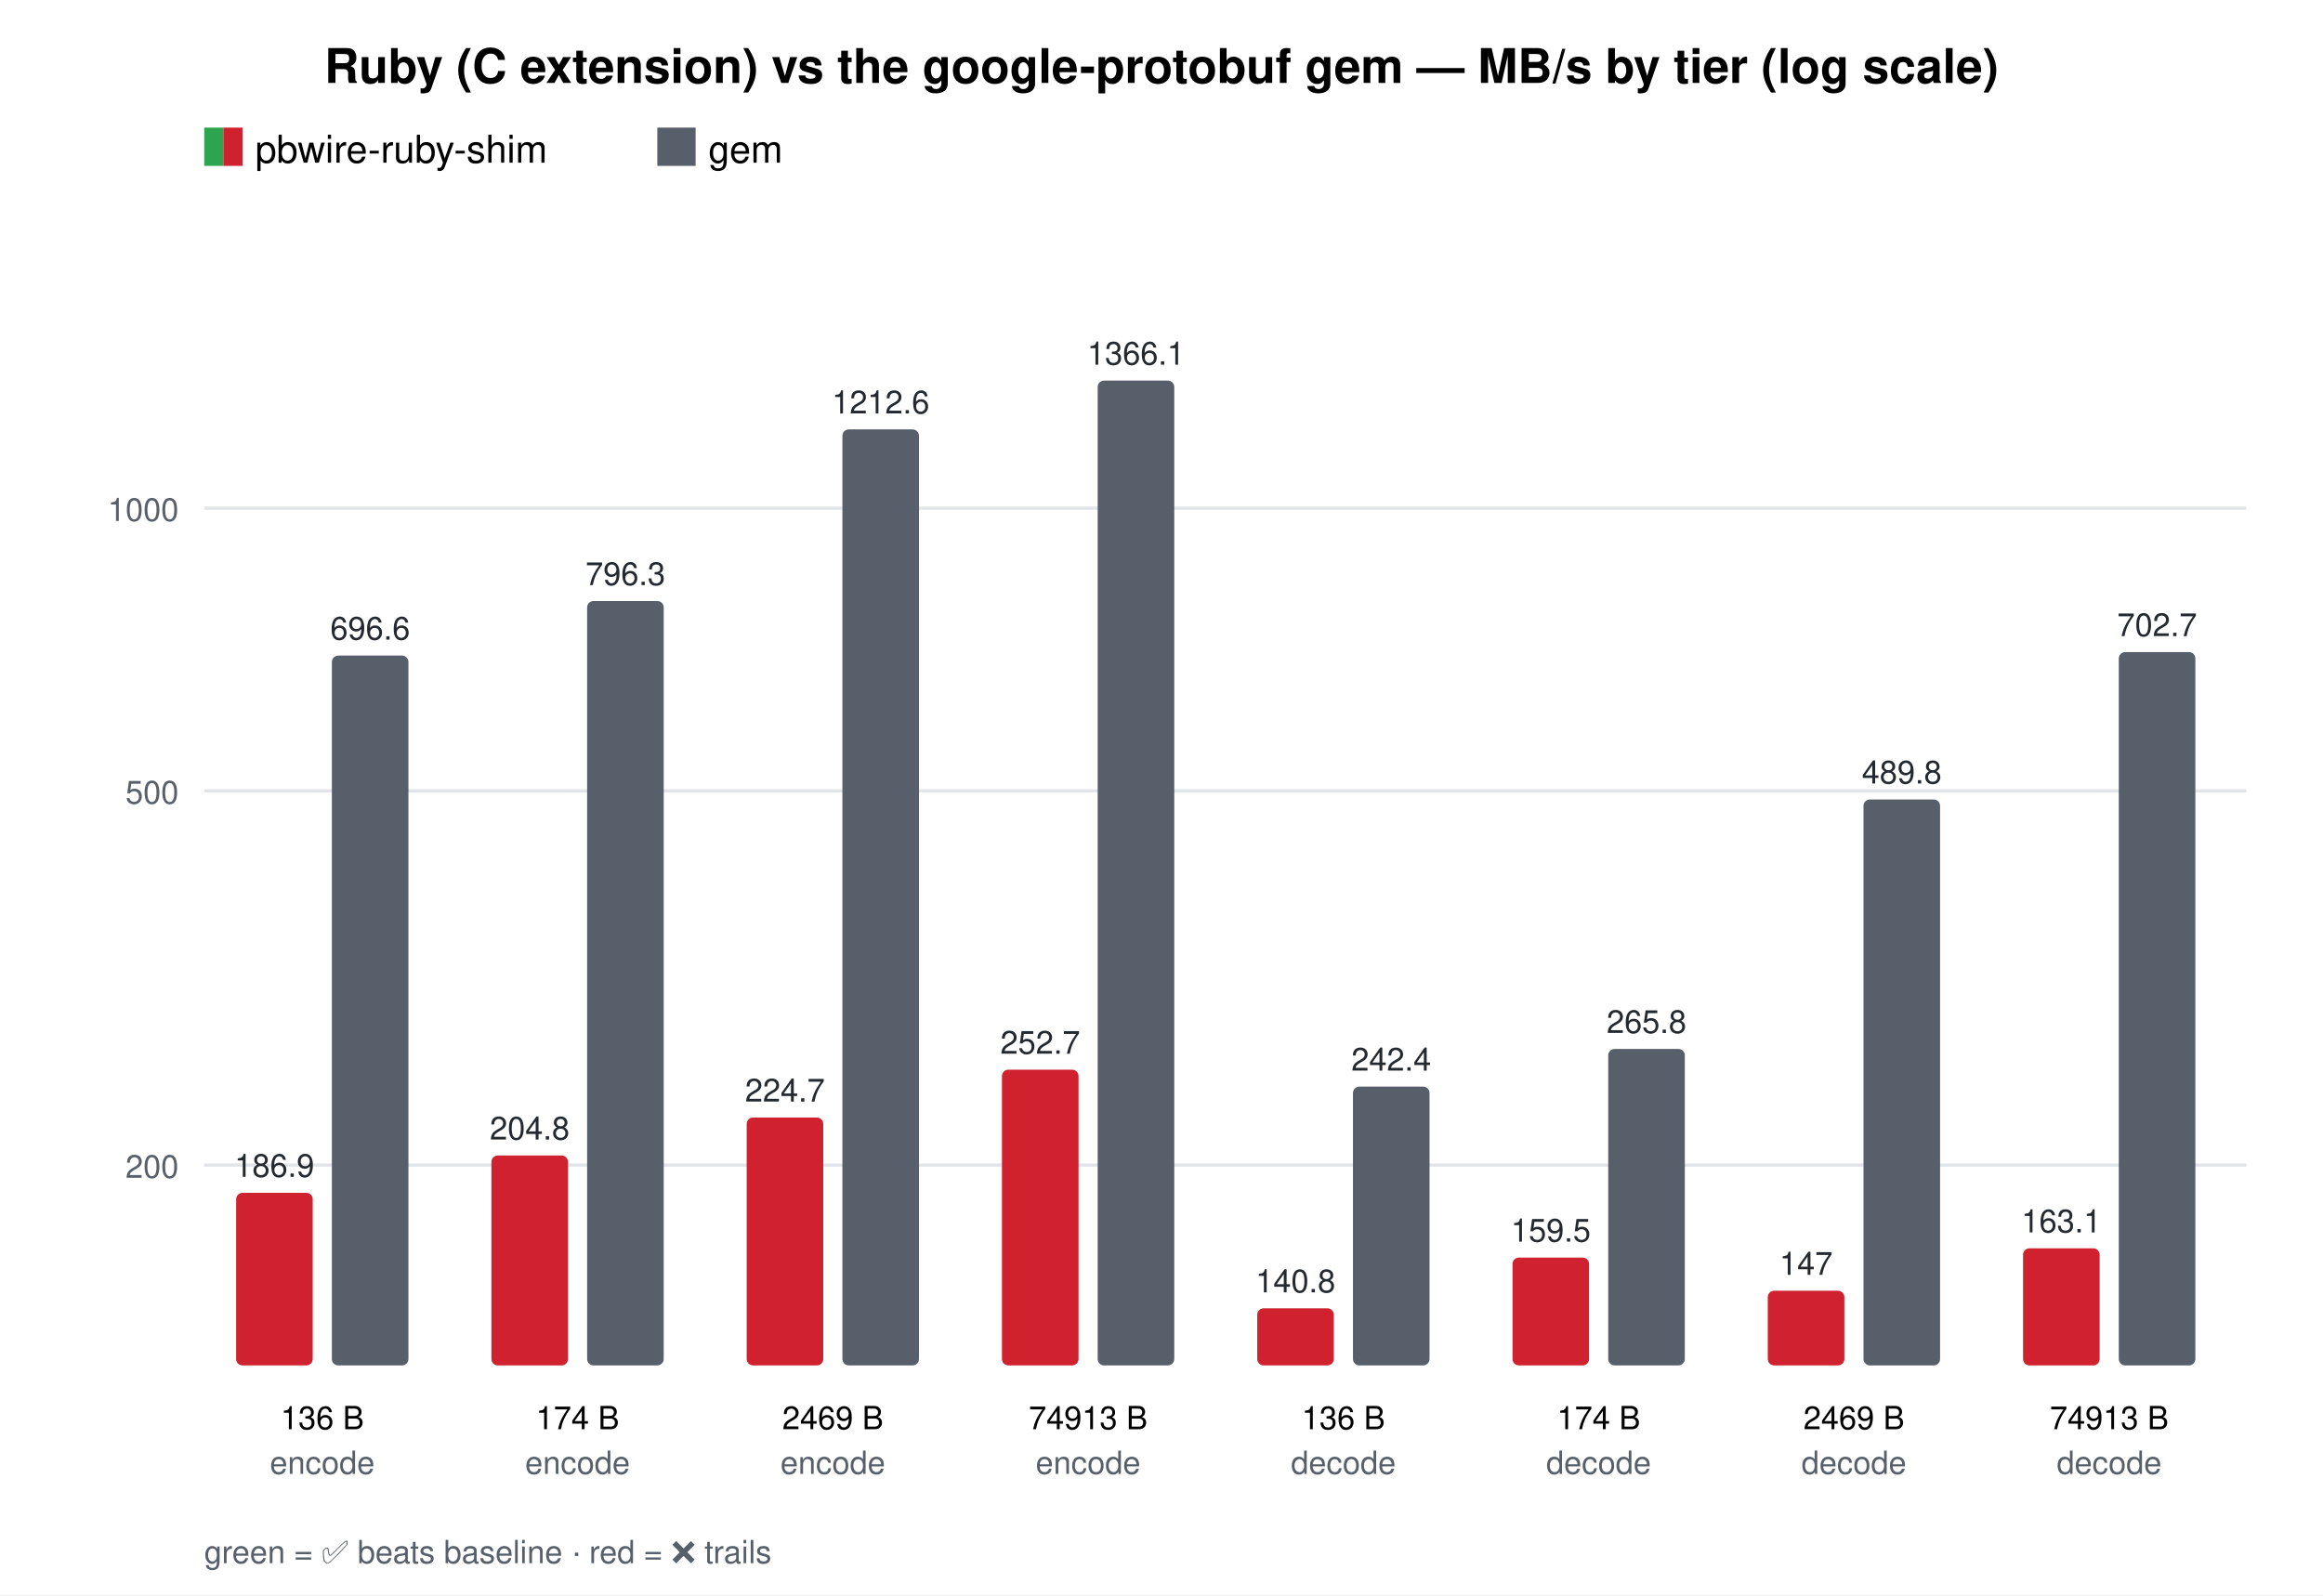
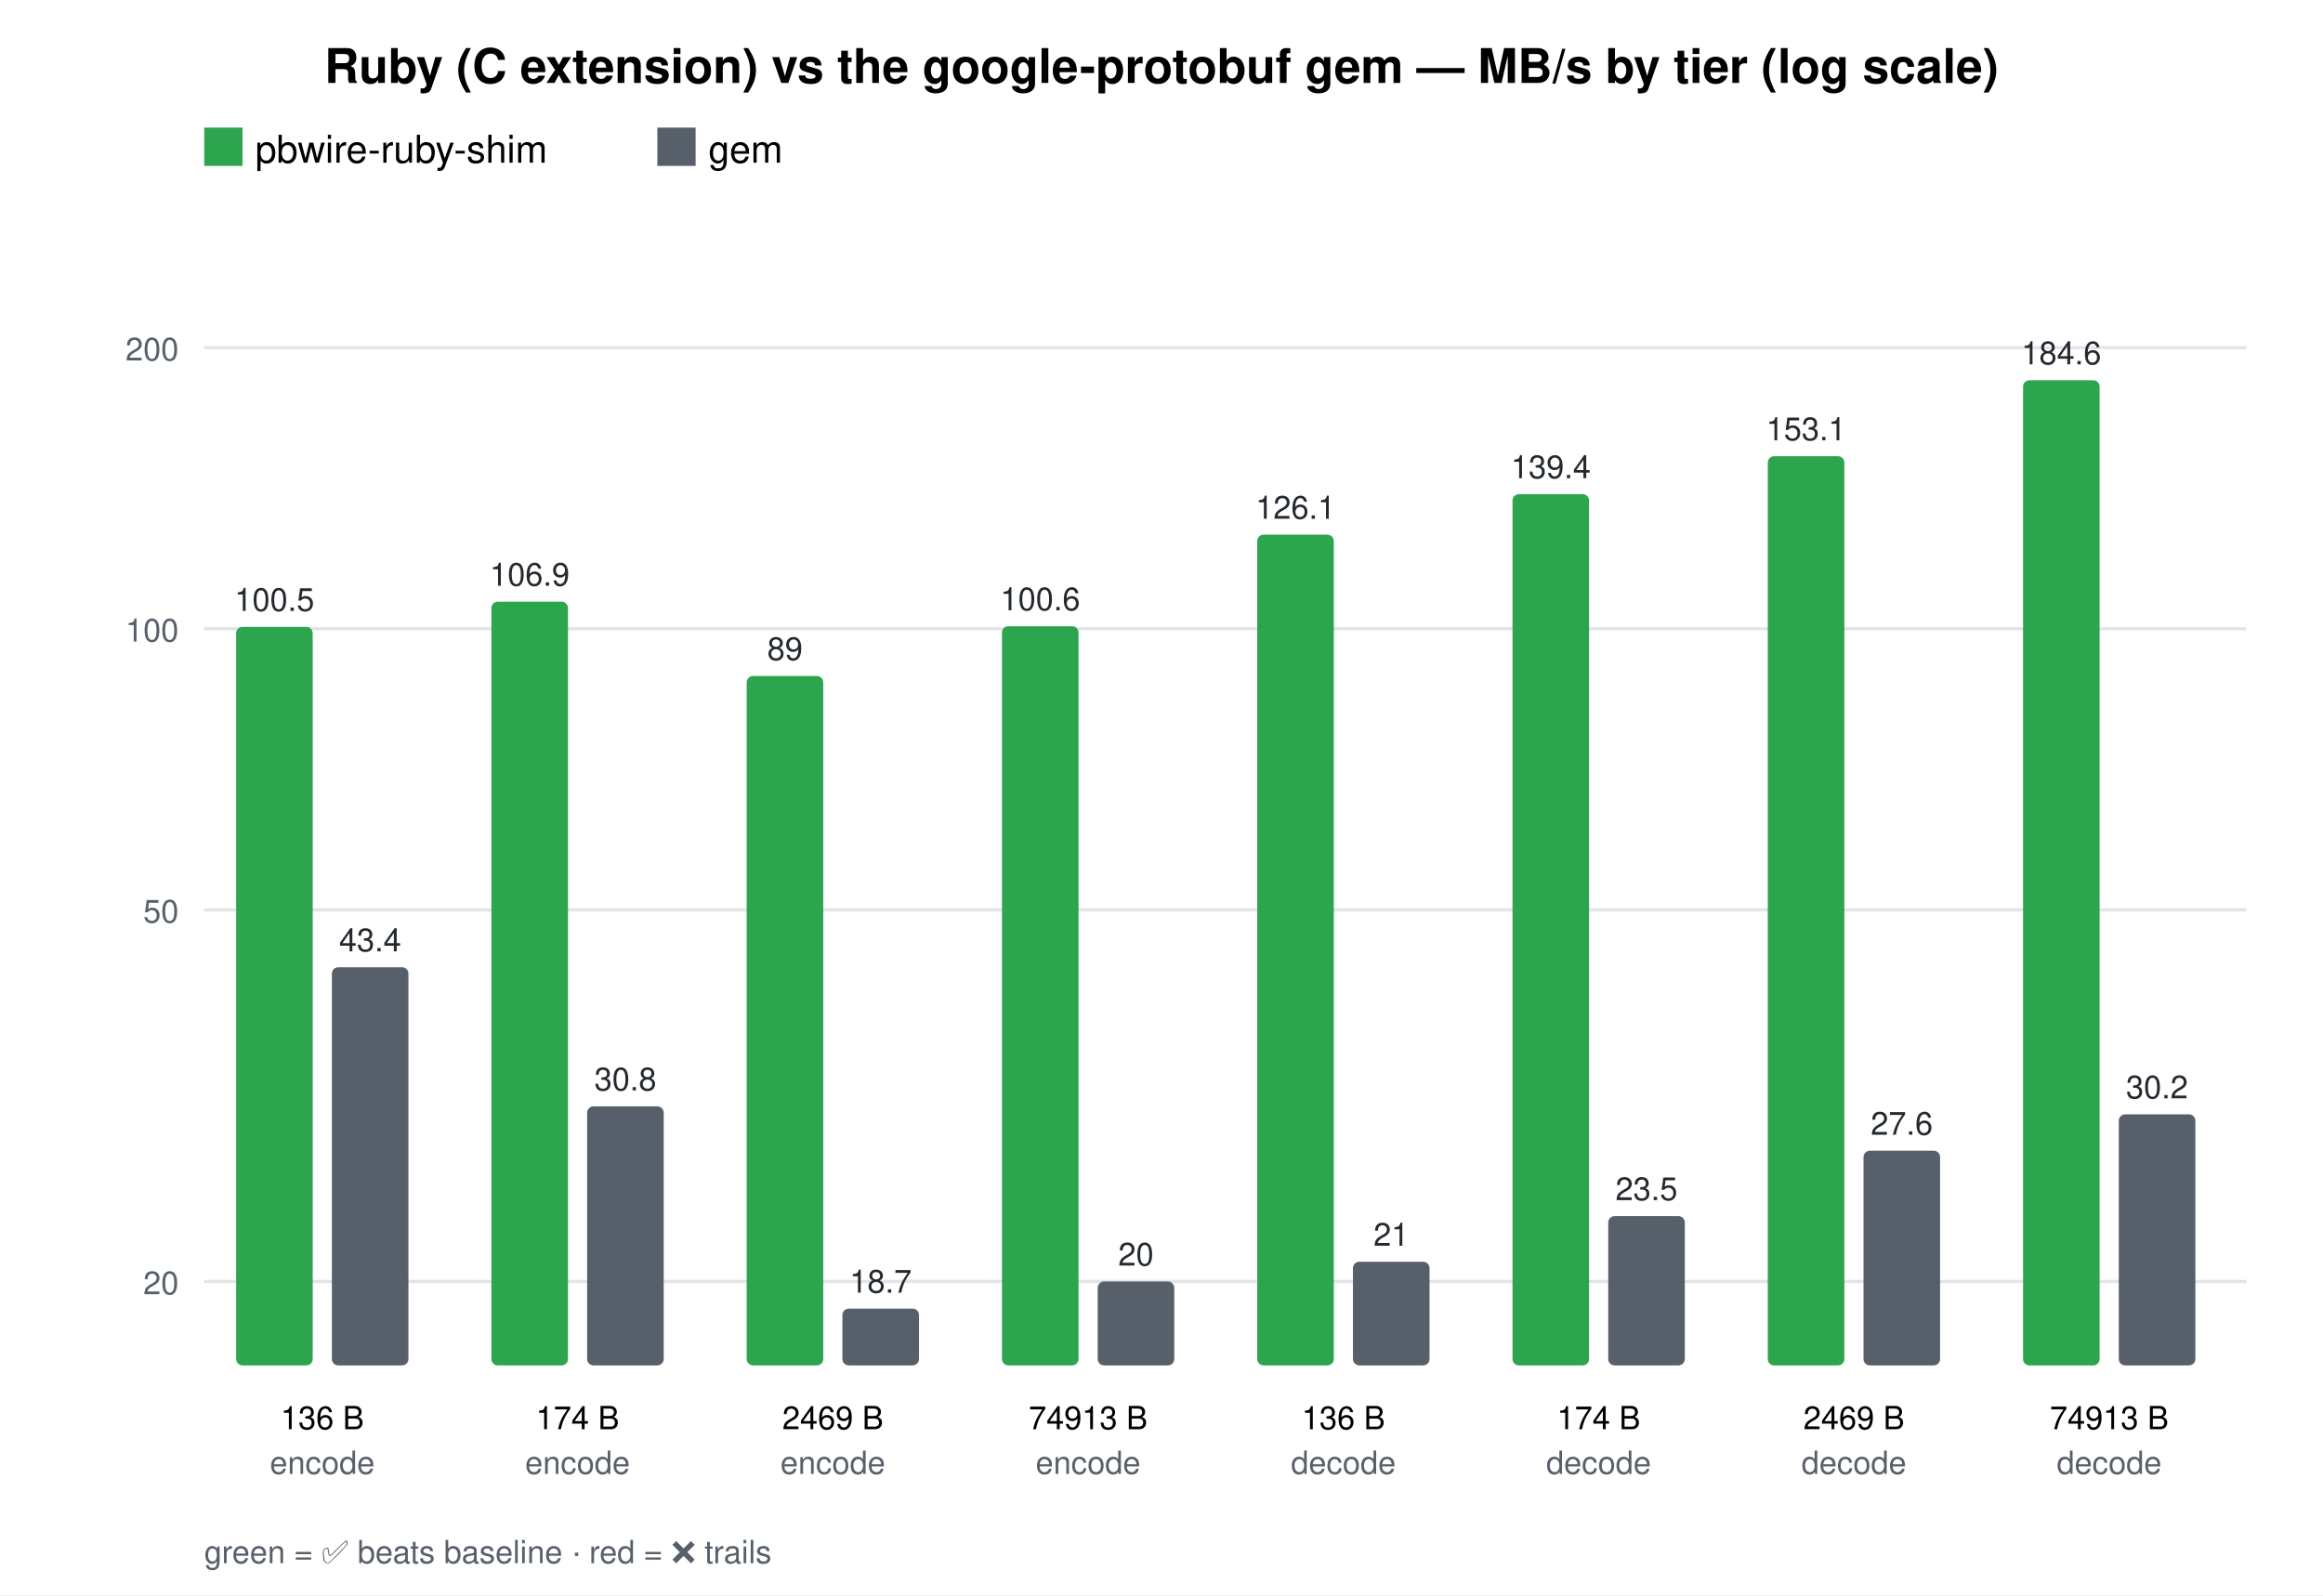
<svg xmlns="http://www.w3.org/2000/svg" width="728" height="500" font-family="Helvetica, Arial, sans-serif">
  <rect width="728" height="500" fill="#ffffff" />
  <text x="364.0" y="26" text-anchor="middle" font-size="15" font-weight="bold">Ruby (C extension) vs the google-protobuf gem — MB/s by tier (log scale)</text>
-   <rect x="64" y="40" width="6" height="12" fill="#2da44e" />
-   <rect x="70" y="40" width="6" height="12" fill="#cf222e" />
+   <rect x="64" y="40" width="12" height="12" fill="#2da44e" />
  <text x="80" y="51" font-size="12">pbwire-ruby-shim</text>
  <rect x="206.0" y="40" width="12" height="12" fill="#57606a" />
  <text x="222.0" y="51" font-size="12">gem</text>
-   <line x1="64" y1="365.2" x2="704" y2="365.2" stroke="#e1e4e8" />
-   <text x="56" y="369.2" text-anchor="end" font-size="10" fill="#57606a">200</text>
-   <line x1="64" y1="247.9" x2="704" y2="247.9" stroke="#e1e4e8" />
-   <text x="56" y="251.9" text-anchor="end" font-size="10" fill="#57606a">500</text>
-   <line x1="64" y1="159.3" x2="704" y2="159.3" stroke="#e1e4e8" />
-   <text x="56" y="163.3" text-anchor="end" font-size="10" fill="#57606a">1000</text>
+   <line x1="64" y1="401.7" x2="704" y2="401.7" stroke="#e1e4e8" />
+   <text x="56" y="405.7" text-anchor="end" font-size="10" fill="#57606a">20</text>
+   <line x1="64" y1="285.2" x2="704" y2="285.2" stroke="#e1e4e8" />
+   <text x="56" y="289.2" text-anchor="end" font-size="10" fill="#57606a">50</text>
+   <line x1="64" y1="197.1" x2="704" y2="197.1" stroke="#e1e4e8" />
+   <text x="56" y="201.1" text-anchor="end" font-size="10" fill="#57606a">100</text>
+   <line x1="64" y1="109.0" x2="704" y2="109.0" stroke="#e1e4e8" />
+   <text x="56" y="113.0" text-anchor="end" font-size="10" fill="#57606a">200</text>
  <text x="101.0" y="448" text-anchor="middle" font-size="10">136 B</text>
  <text x="101.0" y="462" text-anchor="middle" font-size="10" fill="#57606a">encode</text>
-   <rect x="74.0" y="373.9" width="24" height="54.1" rx="2" fill="#cf222e" />
-   <text x="86.0" y="368.9" text-anchor="middle" font-size="10" fill="#24292f">186.9</text>
-   <rect x="104.0" y="205.5" width="24" height="222.5" rx="2" fill="#57606a" />
-   <text x="116.0" y="200.5" text-anchor="middle" font-size="10" fill="#24292f">696.6</text>
+   <rect x="74.0" y="196.5" width="24" height="231.5" rx="2" fill="#2da44e" />
+   <text x="86.0" y="191.5" text-anchor="middle" font-size="10" fill="#24292f">100.5</text>
+   <rect x="104.0" y="303.2" width="24" height="124.8" rx="2" fill="#57606a" />
+   <text x="116.0" y="298.2" text-anchor="middle" font-size="10" fill="#24292f">43.4</text>
  <text x="181.0" y="448" text-anchor="middle" font-size="10">174 B</text>
  <text x="181.0" y="462" text-anchor="middle" font-size="10" fill="#57606a">encode</text>
-   <rect x="154.0" y="362.2" width="24" height="65.8" rx="2" fill="#cf222e" />
-   <text x="166.0" y="357.2" text-anchor="middle" font-size="10" fill="#24292f">204.8</text>
-   <rect x="184.0" y="188.4" width="24" height="239.6" rx="2" fill="#57606a" />
-   <text x="196.0" y="183.4" text-anchor="middle" font-size="10" fill="#24292f">796.3</text>
+   <rect x="154.0" y="188.6" width="24" height="239.4" rx="2" fill="#2da44e" />
+   <text x="166.0" y="183.6" text-anchor="middle" font-size="10" fill="#24292f">106.9</text>
+   <rect x="184.0" y="346.8" width="24" height="81.2" rx="2" fill="#57606a" />
+   <text x="196.0" y="341.8" text-anchor="middle" font-size="10" fill="#24292f">30.8</text>
  <text x="261.0" y="448" text-anchor="middle" font-size="10">2469 B</text>
  <text x="261.0" y="462" text-anchor="middle" font-size="10" fill="#57606a">encode</text>
-   <rect x="234.0" y="350.3" width="24" height="77.7" rx="2" fill="#cf222e" />
-   <text x="246.0" y="345.3" text-anchor="middle" font-size="10" fill="#24292f">224.7</text>
-   <rect x="264.0" y="134.6" width="24" height="293.4" rx="2" fill="#57606a" />
-   <text x="276.0" y="129.6" text-anchor="middle" font-size="10" fill="#24292f">1212.6</text>
+   <rect x="234.0" y="211.9" width="24" height="216.1" rx="2" fill="#2da44e" />
+   <text x="246.0" y="206.9" text-anchor="middle" font-size="10" fill="#24292f">89</text>
+   <rect x="264.0" y="410.2" width="24" height="17.8" rx="2" fill="#57606a" />
+   <text x="276.0" y="405.2" text-anchor="middle" font-size="10" fill="#24292f">18.7</text>
  <text x="341.0" y="448" text-anchor="middle" font-size="10">74913 B</text>
  <text x="341.0" y="462" text-anchor="middle" font-size="10" fill="#57606a">encode</text>
-   <rect x="314.0" y="335.3" width="24" height="92.7" rx="2" fill="#cf222e" />
-   <text x="326.0" y="330.3" text-anchor="middle" font-size="10" fill="#24292f">252.7</text>
-   <rect x="344.0" y="119.3" width="24" height="308.7" rx="2" fill="#57606a" />
-   <text x="356.0" y="114.3" text-anchor="middle" font-size="10" fill="#24292f">1366.1</text>
+   <rect x="314.0" y="196.3" width="24" height="231.7" rx="2" fill="#2da44e" />
+   <text x="326.0" y="191.3" text-anchor="middle" font-size="10" fill="#24292f">100.6</text>
+   <rect x="344.0" y="401.7" width="24" height="26.3" rx="2" fill="#57606a" />
+   <text x="356.0" y="396.7" text-anchor="middle" font-size="10" fill="#24292f">20</text>
  <text x="421.0" y="448" text-anchor="middle" font-size="10">136 B</text>
  <text x="421.0" y="462" text-anchor="middle" font-size="10" fill="#57606a">decode</text>
-   <rect x="394.0" y="410.1" width="24" height="17.9" rx="2" fill="#cf222e" />
-   <text x="406.0" y="405.1" text-anchor="middle" font-size="10" fill="#24292f">140.8</text>
-   <rect x="424.0" y="340.6" width="24" height="87.4" rx="2" fill="#57606a" />
-   <text x="436.0" y="335.6" text-anchor="middle" font-size="10" fill="#24292f">242.4</text>
+   <rect x="394.0" y="167.6" width="24" height="260.4" rx="2" fill="#2da44e" />
+   <text x="406.0" y="162.6" text-anchor="middle" font-size="10" fill="#24292f">126.1</text>
+   <rect x="424.0" y="395.5" width="24" height="32.5" rx="2" fill="#57606a" />
+   <text x="436.0" y="390.5" text-anchor="middle" font-size="10" fill="#24292f">21</text>
  <text x="501.0" y="448" text-anchor="middle" font-size="10">174 B</text>
  <text x="501.0" y="462" text-anchor="middle" font-size="10" fill="#57606a">decode</text>
-   <rect x="474.0" y="394.2" width="24" height="33.8" rx="2" fill="#cf222e" />
-   <text x="486.0" y="389.2" text-anchor="middle" font-size="10" fill="#24292f">159.5</text>
-   <rect x="504.0" y="328.8" width="24" height="99.2" rx="2" fill="#57606a" />
-   <text x="516.0" y="323.8" text-anchor="middle" font-size="10" fill="#24292f">265.8</text>
+   <rect x="474.0" y="154.9" width="24" height="273.1" rx="2" fill="#2da44e" />
+   <text x="486.0" y="149.9" text-anchor="middle" font-size="10" fill="#24292f">139.4</text>
+   <rect x="504.0" y="381.2" width="24" height="46.8" rx="2" fill="#57606a" />
+   <text x="516.0" y="376.2" text-anchor="middle" font-size="10" fill="#24292f">23.5</text>
  <text x="581.0" y="448" text-anchor="middle" font-size="10">2469 B</text>
  <text x="581.0" y="462" text-anchor="middle" font-size="10" fill="#57606a">decode</text>
-   <rect x="554.0" y="404.6" width="24" height="23.4" rx="2" fill="#cf222e" />
-   <text x="566.0" y="399.6" text-anchor="middle" font-size="10" fill="#24292f">147</text>
-   <rect x="584.0" y="250.6" width="24" height="177.4" rx="2" fill="#57606a" />
-   <text x="596.0" y="245.6" text-anchor="middle" font-size="10" fill="#24292f">489.8</text>
+   <rect x="554.0" y="143.0" width="24" height="285.0" rx="2" fill="#2da44e" />
+   <text x="566.0" y="138.0" text-anchor="middle" font-size="10" fill="#24292f">153.1</text>
+   <rect x="584.0" y="360.7" width="24" height="67.3" rx="2" fill="#57606a" />
+   <text x="596.0" y="355.7" text-anchor="middle" font-size="10" fill="#24292f">27.6</text>
  <text x="661.0" y="448" text-anchor="middle" font-size="10">74913 B</text>
  <text x="661.0" y="462" text-anchor="middle" font-size="10" fill="#57606a">decode</text>
-   <rect x="634.0" y="391.3" width="24" height="36.7" rx="2" fill="#cf222e" />
-   <text x="646.0" y="386.3" text-anchor="middle" font-size="10" fill="#24292f">163.1</text>
-   <rect x="664.0" y="204.4" width="24" height="223.6" rx="2" fill="#57606a" />
-   <text x="676.0" y="199.4" text-anchor="middle" font-size="10" fill="#24292f">702.7</text>
+   <rect x="634.0" y="119.2" width="24" height="308.8" rx="2" fill="#2da44e" />
+   <text x="646.0" y="114.2" text-anchor="middle" font-size="10" fill="#24292f">184.6</text>
+   <rect x="664.0" y="349.3" width="24" height="78.7" rx="2" fill="#57606a" />
+   <text x="676.0" y="344.3" text-anchor="middle" font-size="10" fill="#24292f">30.2</text>
  <text x="64" y="490" font-size="10" fill="#57606a">green = ✅ beats baseline · red = ❌ trails</text>
</svg>
